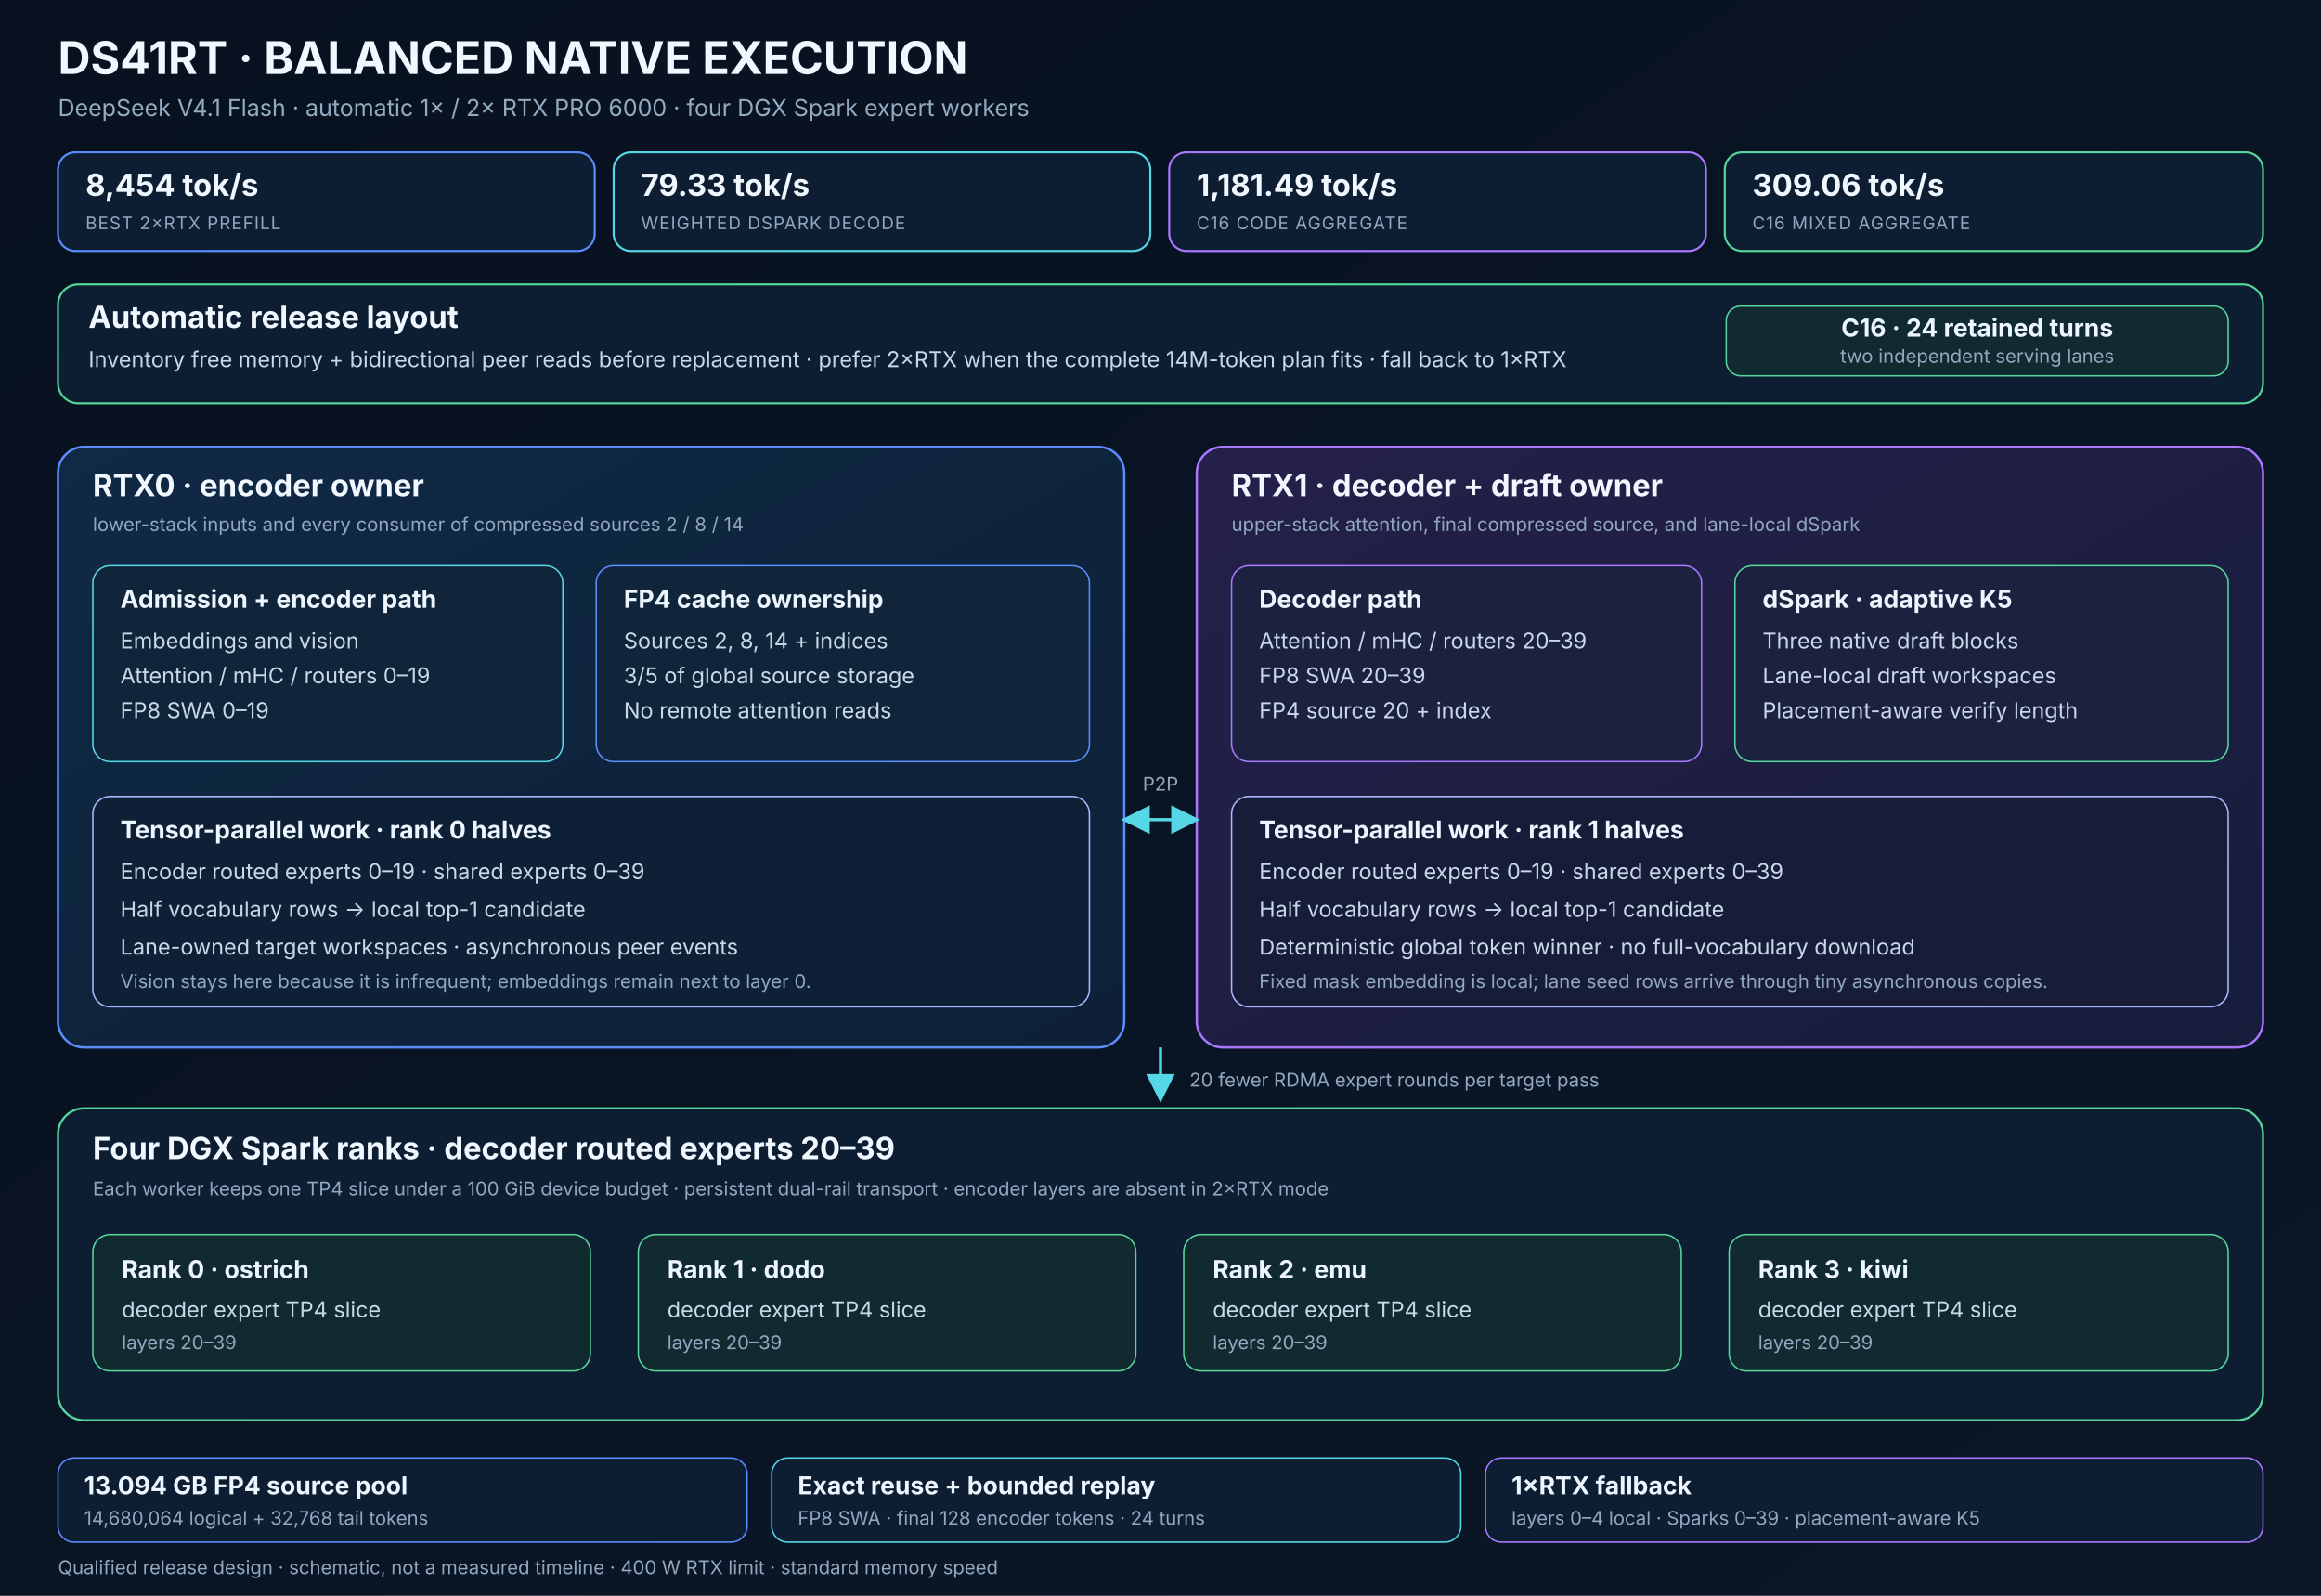
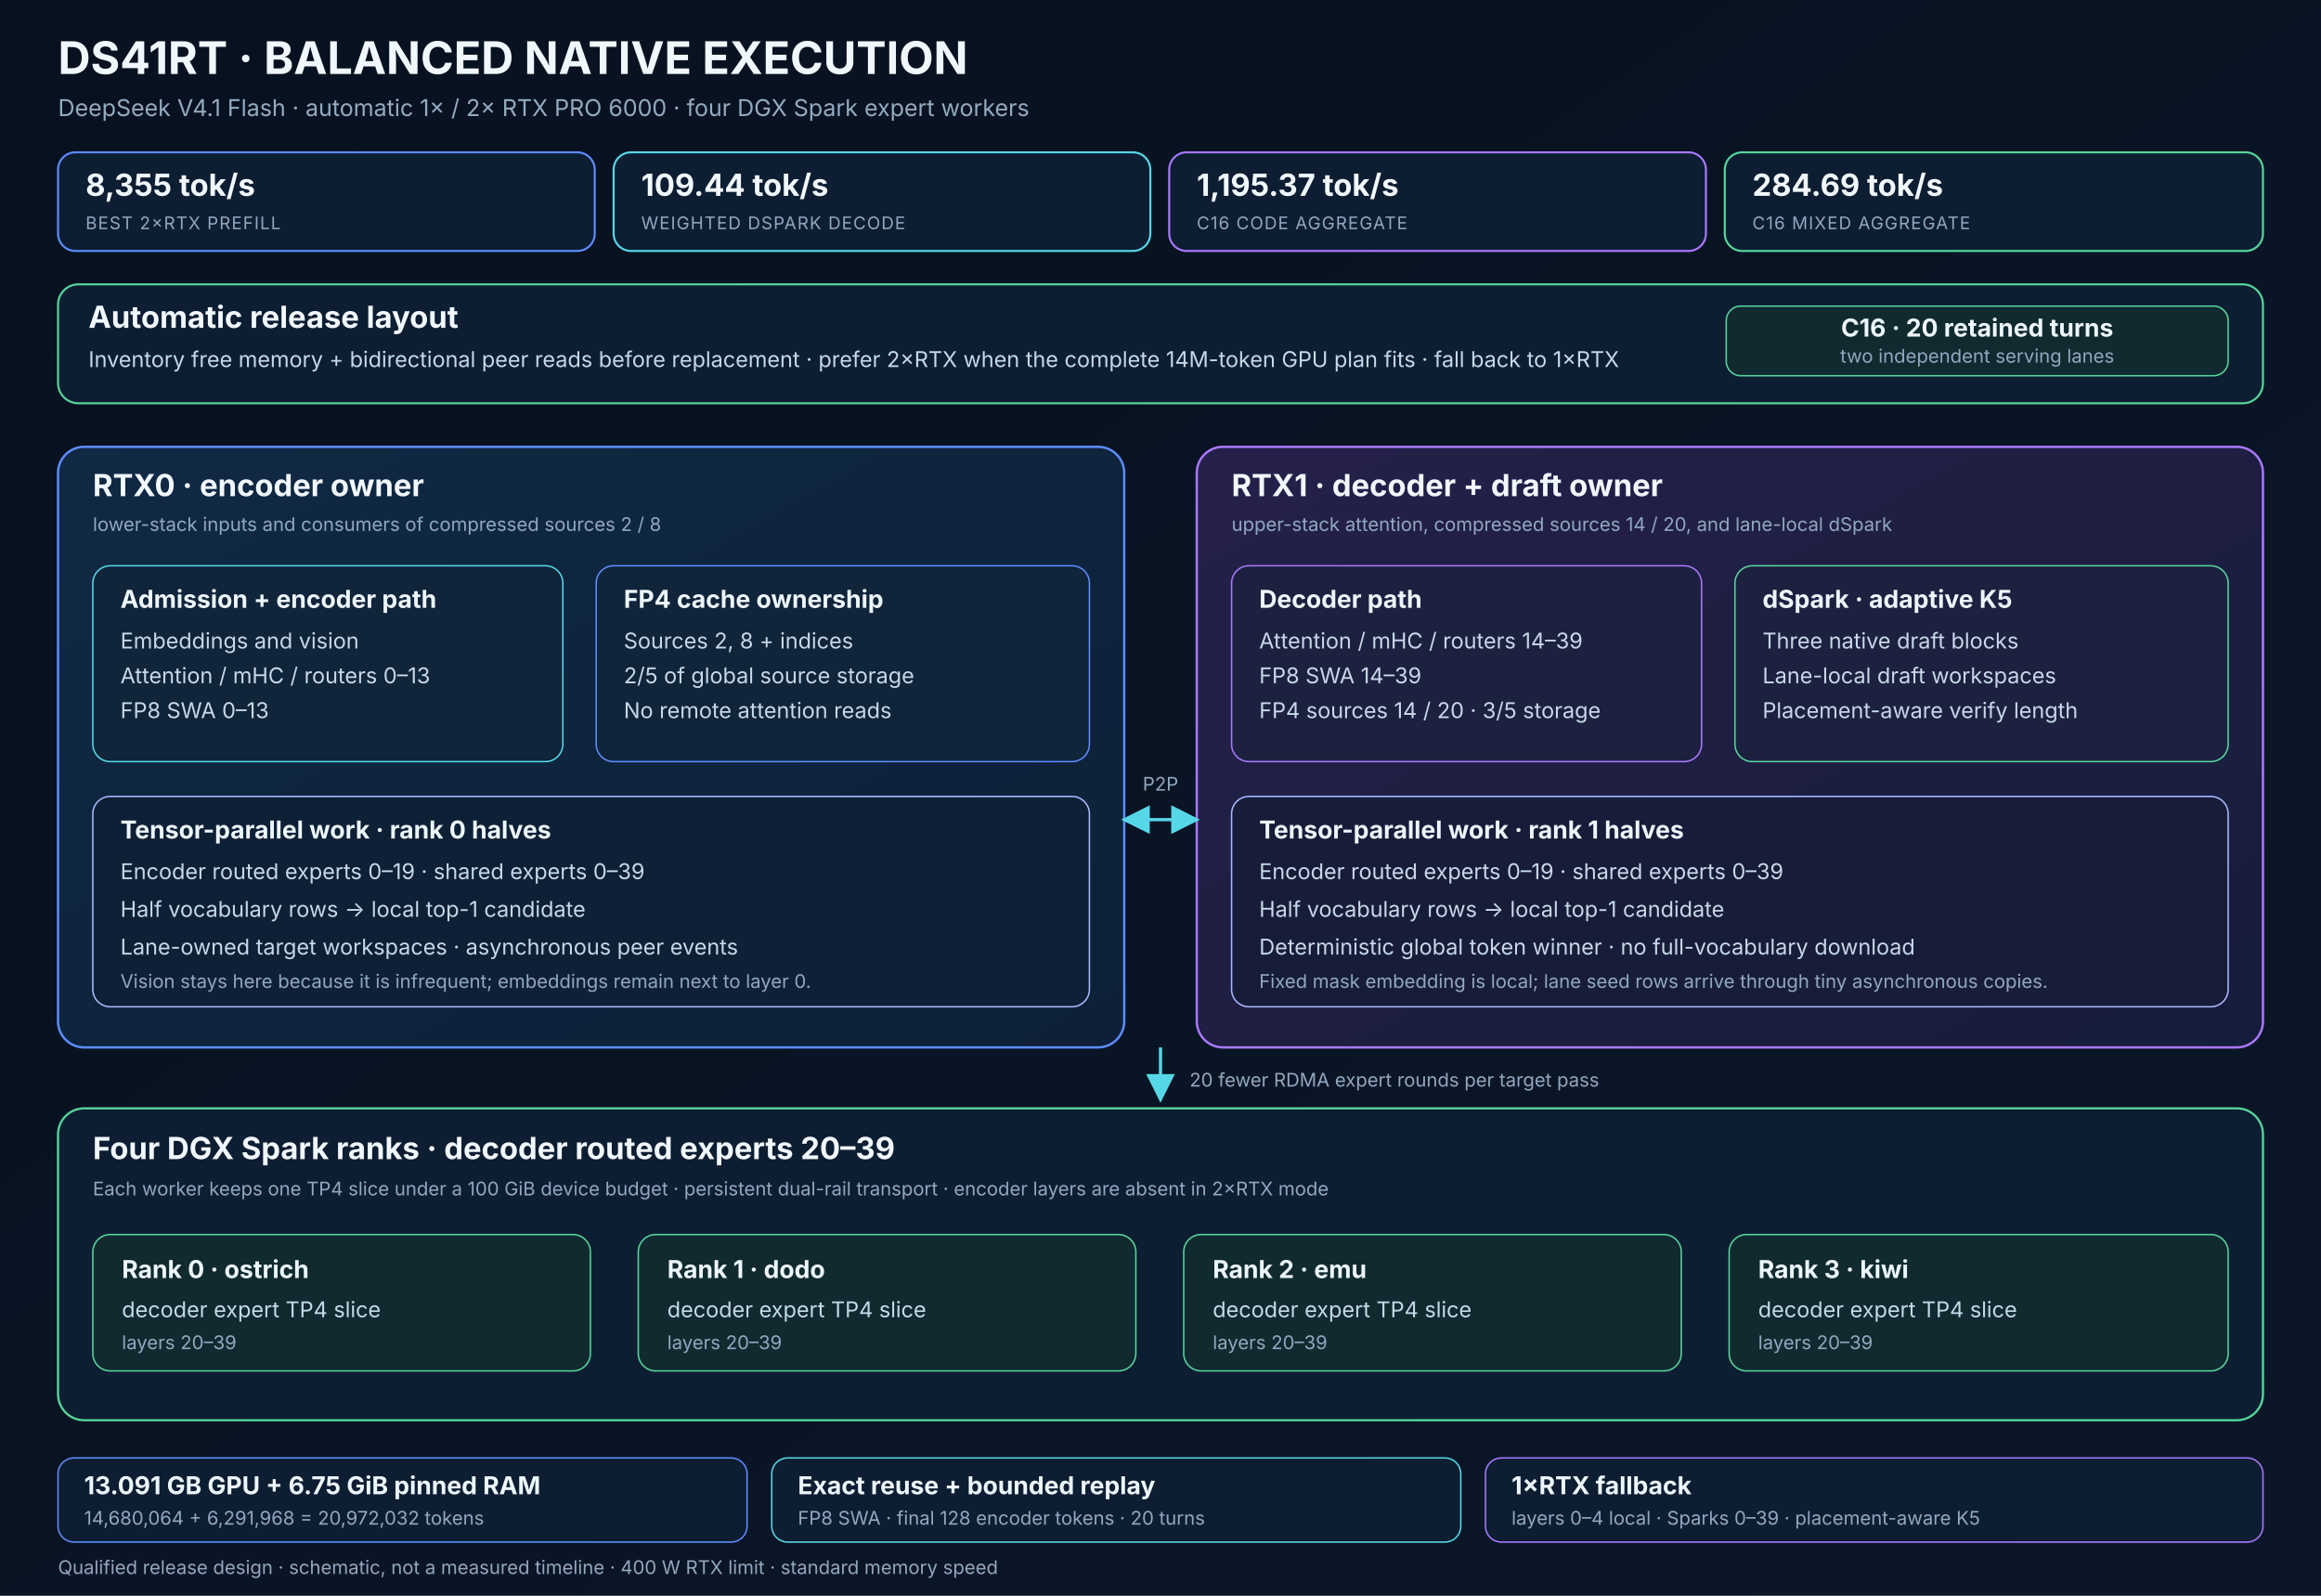
<svg xmlns="http://www.w3.org/2000/svg" width="1600" height="1100" viewBox="0 0 1600 1100" role="img" aria-labelledby="title desc">
  <defs>
    <linearGradient id="background" x2="1" y2="1">
      <stop stop-color="#07111f" />
      <stop offset="1" stop-color="#0b1728" />
    </linearGradient>
    <linearGradient id="gpu0" x2="1" y2="1">
      <stop stop-color="#102944" />
      <stop offset="1" stop-color="#0d2037" />
    </linearGradient>
    <linearGradient id="gpu1" x2="1" y2="1">
      <stop stop-color="#25204a" />
      <stop offset="1" stop-color="#161d3b" />
    </linearGradient>
    <marker id="arrow" markerWidth="9" markerHeight="9" refX="8" refY="4.5" orient="auto-start-reverse">
      <path d="M0 0 L9 4.5 L0 9 Z" fill="#56d7e8" />
    </marker>
    <style>
      text{font-family:Inter,Segoe UI,Arial,sans-serif;fill:#c7d8e8}
      .title{font-size:31px;font-weight:700;fill:#f1f7ff}
      .subtitle{font-size:16px;fill:#93abc0}
      .section{font-size:21px;font-weight:700;fill:#f1f7ff}
      .label{font-size:17px;font-weight:700;fill:#edf6ff}
      .body{font-size:15px}
      .small{font-size:13px;fill:#91a8bf}
      .metric{font-size:21px;font-weight:700;fill:#f1f7ff}
      .metric-label{font-size:12px;fill:#91a8bf;letter-spacing:.7px}
    </style>
  </defs>
  <rect width="1600" height="1100" fill="url(#background)" />
  <text x="40" y="51" class="title">DS41RT · BALANCED NATIVE EXECUTION</text>
  <text x="40" y="80" class="subtitle">DeepSeek V4.1 Flash · automatic 1× / 2× RTX PRO 6000 · four DGX Spark expert workers</text>
  <g aria-label="headline performance">
    <rect x="40" y="105" width="370" height="68" rx="12" fill="#0d1e32" stroke="#5d8cff" stroke-width="1.4" />
-     <text x="59" y="135" class="metric">8,454 tok/s</text>
+     <text x="59" y="135" class="metric">8,355 tok/s</text>
    <text x="59" y="158" class="metric-label">BEST 2×RTX PREFILL</text>
    <rect x="423" y="105" width="370" height="68" rx="12" fill="#0d1e32" stroke="#56d7e8" stroke-width="1.4" />
-     <text x="442" y="135" class="metric">79.33 tok/s</text>
+     <text x="442" y="135" class="metric">109.44 tok/s</text>
    <text x="442" y="158" class="metric-label">WEIGHTED DSPARK DECODE</text>
    <rect x="806" y="105" width="370" height="68" rx="12" fill="#0d1e32" stroke="#a978ff" stroke-width="1.4" />
-     <text x="825" y="135" class="metric">1,181.49 tok/s</text>
+     <text x="825" y="135" class="metric">1,195.37 tok/s</text>
    <text x="825" y="158" class="metric-label">C16 CODE AGGREGATE</text>
    <rect x="1189" y="105" width="371" height="68" rx="12" fill="#0d1e32" stroke="#56d69c" stroke-width="1.4" />
-     <text x="1208" y="135" class="metric">309.06 tok/s</text>
+     <text x="1208" y="135" class="metric">284.69 tok/s</text>
    <text x="1208" y="158" class="metric-label">C16 MIXED AGGREGATE</text>
  </g>
  <g aria-label="automatic GPU selection">
    <rect x="40" y="196" width="1520" height="82" rx="14" fill="#0d1e32" stroke="#56d69c" stroke-width="1.4" />
    <text x="61" y="226" class="section">Automatic release layout</text>
-     <text x="61" y="253" class="body">Inventory free memory + bidirectional peer reads before replacement · prefer 2×RTX when the complete 14M-token plan fits · fall back to 1×RTX</text>
+     <text x="61" y="253" class="body">Inventory free memory + bidirectional peer reads before replacement · prefer 2×RTX when the complete 14M-token GPU plan fits · fall back to 1×RTX</text>
    <rect x="1190" y="211" width="346" height="48" rx="10" fill="#102a30" stroke="#56d69c" />
-     <text x="1363" y="232" class="label" text-anchor="middle">C16 · 24 retained turns</text>
+     <text x="1363" y="232" class="label" text-anchor="middle">C16 · 20 retained turns</text>
    <text x="1363" y="250" class="small" text-anchor="middle">two independent serving lanes</text>
  </g>
  <g aria-label="RTX zero">
    <rect x="40" y="308" width="735" height="414" rx="18" fill="url(#gpu0)" stroke="#5d8cff" stroke-width="1.6" />
    <text x="64" y="342" class="section">RTX0 · encoder owner</text>
-     <text x="64" y="366" class="small">lower-stack inputs and every consumer of compressed sources 2 / 8 / 14</text>
+     <text x="64" y="366" class="small">lower-stack inputs and consumers of compressed sources 2 / 8</text>
    <rect x="64" y="390" width="324" height="135" rx="12" fill="#10243a" stroke="#56d7e8" />
    <text x="83" y="419" class="label">Admission + encoder path</text>
    <text x="83" y="447" class="body">Embeddings and vision</text>
-     <text x="83" y="471" class="body">Attention / mHC / routers 0–19</text>
-     <text x="83" y="495" class="body">FP8 SWA 0–19</text>
+     <text x="83" y="471" class="body">Attention / mHC / routers 0–13</text>
+     <text x="83" y="495" class="body">FP8 SWA 0–13</text>
    <rect x="411" y="390" width="340" height="135" rx="12" fill="#10243a" stroke="#5d8cff" />
    <text x="430" y="419" class="label">FP4 cache ownership</text>
-     <text x="430" y="447" class="body">Sources 2, 8, 14 + indices</text>
-     <text x="430" y="471" class="body">3/5 of global source storage</text>
+     <text x="430" y="447" class="body">Sources 2, 8 + indices</text>
+     <text x="430" y="471" class="body">2/5 of global source storage</text>
    <text x="430" y="495" class="body">No remote attention reads</text>
    <rect x="64" y="549" width="687" height="145" rx="12" fill="#0e2035" stroke="#a9b8ff" />
    <text x="83" y="578" class="label">Tensor-parallel work · rank 0 halves</text>
    <text x="83" y="606" class="body">Encoder routed experts 0–19 · shared experts 0–39</text>
    <text x="83" y="632" class="body">Half vocabulary rows → local top-1 candidate</text>
    <text x="83" y="658" class="body">Lane-owned target workspaces · asynchronous peer events</text>
    <text x="83" y="681" class="small">Vision stays here because it is infrequent; embeddings remain next to layer 0.</text>
  </g>
  <g aria-label="RTX one">
    <rect x="825" y="308" width="735" height="414" rx="18" fill="url(#gpu1)" stroke="#a978ff" stroke-width="1.6" />
    <text x="849" y="342" class="section">RTX1 · decoder + draft owner</text>
-     <text x="849" y="366" class="small">upper-stack attention, final compressed source, and lane-local dSpark</text>
+     <text x="849" y="366" class="small">upper-stack attention, compressed sources 14 / 20, and lane-local dSpark</text>
    <rect x="849" y="390" width="324" height="135" rx="12" fill="#1c2140" stroke="#a978ff" />
    <text x="868" y="419" class="label">Decoder path</text>
-     <text x="868" y="447" class="body">Attention / mHC / routers 20–39</text>
-     <text x="868" y="471" class="body">FP8 SWA 20–39</text>
-     <text x="868" y="495" class="body">FP4 source 20 + index</text>
+     <text x="868" y="447" class="body">Attention / mHC / routers 14–39</text>
+     <text x="868" y="471" class="body">FP8 SWA 14–39</text>
+     <text x="868" y="495" class="body">FP4 sources 14 / 20 · 3/5 storage</text>
    <rect x="1196" y="390" width="340" height="135" rx="12" fill="#1c2140" stroke="#56d69c" />
    <text x="1215" y="419" class="label">dSpark · adaptive K5</text>
    <text x="1215" y="447" class="body">Three native draft blocks</text>
    <text x="1215" y="471" class="body">Lane-local draft workspaces</text>
    <text x="1215" y="495" class="body">Placement-aware verify length</text>
    <rect x="849" y="549" width="687" height="145" rx="12" fill="#171d39" stroke="#a9b8ff" />
    <text x="868" y="578" class="label">Tensor-parallel work · rank 1 halves</text>
    <text x="868" y="606" class="body">Encoder routed experts 0–19 · shared experts 0–39</text>
    <text x="868" y="632" class="body">Half vocabulary rows → local top-1 candidate</text>
    <text x="868" y="658" class="body">Deterministic global token winner · no full-vocabulary download</text>
    <text x="868" y="681" class="small">Fixed mask embedding is local; lane seed rows arrive through tiny asynchronous copies.</text>
  </g>
  <path d="M775 565 H825" fill="none" stroke="#56d7e8" stroke-width="2.2" marker-start="url(#arrow)" marker-end="url(#arrow)" />
  <text x="800" y="545" class="small" text-anchor="middle">P2P</text>
  <g aria-label="DGX Spark expert workers">
    <rect x="40" y="764" width="1520" height="215" rx="18" fill="#0d1e32" stroke="#56d69c" stroke-width="1.5" />
    <text x="64" y="799" class="section">Four DGX Spark ranks · decoder routed experts 20–39</text>
    <text x="64" y="824" class="small">Each worker keeps one TP4 slice under a 100 GiB device budget · persistent dual-rail transport · encoder layers are absent in 2×RTX mode</text>
    <rect x="64" y="851" width="343" height="94" rx="12" fill="#102a30" stroke="#56d69c" />
    <text x="84" y="881" class="label">Rank 0 · ostrich</text>
    <text x="84" y="908" class="body">decoder expert TP4 slice</text>
    <text x="84" y="930" class="small">layers 20–39</text>
    <rect x="440" y="851" width="343" height="94" rx="12" fill="#102a30" stroke="#56d69c" />
    <text x="460" y="881" class="label">Rank 1 · dodo</text>
    <text x="460" y="908" class="body">decoder expert TP4 slice</text>
    <text x="460" y="930" class="small">layers 20–39</text>
    <rect x="816" y="851" width="343" height="94" rx="12" fill="#102a30" stroke="#56d69c" />
    <text x="836" y="881" class="label">Rank 2 · emu</text>
    <text x="836" y="908" class="body">decoder expert TP4 slice</text>
    <text x="836" y="930" class="small">layers 20–39</text>
    <rect x="1192" y="851" width="344" height="94" rx="12" fill="#102a30" stroke="#56d69c" />
    <text x="1212" y="881" class="label">Rank 3 · kiwi</text>
    <text x="1212" y="908" class="body">decoder expert TP4 slice</text>
    <text x="1212" y="930" class="small">layers 20–39</text>
  </g>
  <path d="M800 722 V758" fill="none" stroke="#56d7e8" stroke-width="2.2" marker-end="url(#arrow)" />
  <text x="820" y="749" class="small">20 fewer RDMA expert rounds per target pass</text>
  <g aria-label="cache and fallback policy">
    <rect x="40" y="1005" width="475" height="58" rx="11" fill="#0d1e32" stroke="#5d8cff" />
-     <text x="58" y="1030" class="label">13.094 GB FP4 source pool</text>
-     <text x="58" y="1051" class="small">14,680,064 logical + 32,768 tail tokens</text>
+     <text x="58" y="1030" class="label">13.091 GB GPU + 6.75 GiB pinned RAM</text>
+     <text x="58" y="1051" class="small">14,680,064 + 6,291,968 = 20,972,032 tokens</text>
    <rect x="532" y="1005" width="475" height="58" rx="11" fill="#0d1e32" stroke="#56d7e8" />
    <text x="550" y="1030" class="label">Exact reuse + bounded replay</text>
-     <text x="550" y="1051" class="small">FP8 SWA · final 128 encoder tokens · 24 turns</text>
+     <text x="550" y="1051" class="small">FP8 SWA · final 128 encoder tokens · 20 turns</text>
    <rect x="1024" y="1005" width="536" height="58" rx="11" fill="#0d1e32" stroke="#a978ff" />
    <text x="1042" y="1030" class="label">1×RTX fallback</text>
    <text x="1042" y="1051" class="small">layers 0–4 local · Sparks 0–39 · placement-aware K5</text>
  </g>
  <text x="40" y="1085" class="small">Qualified release design · schematic, not a measured timeline · 400 W RTX limit · standard memory speed</text>
</svg>
